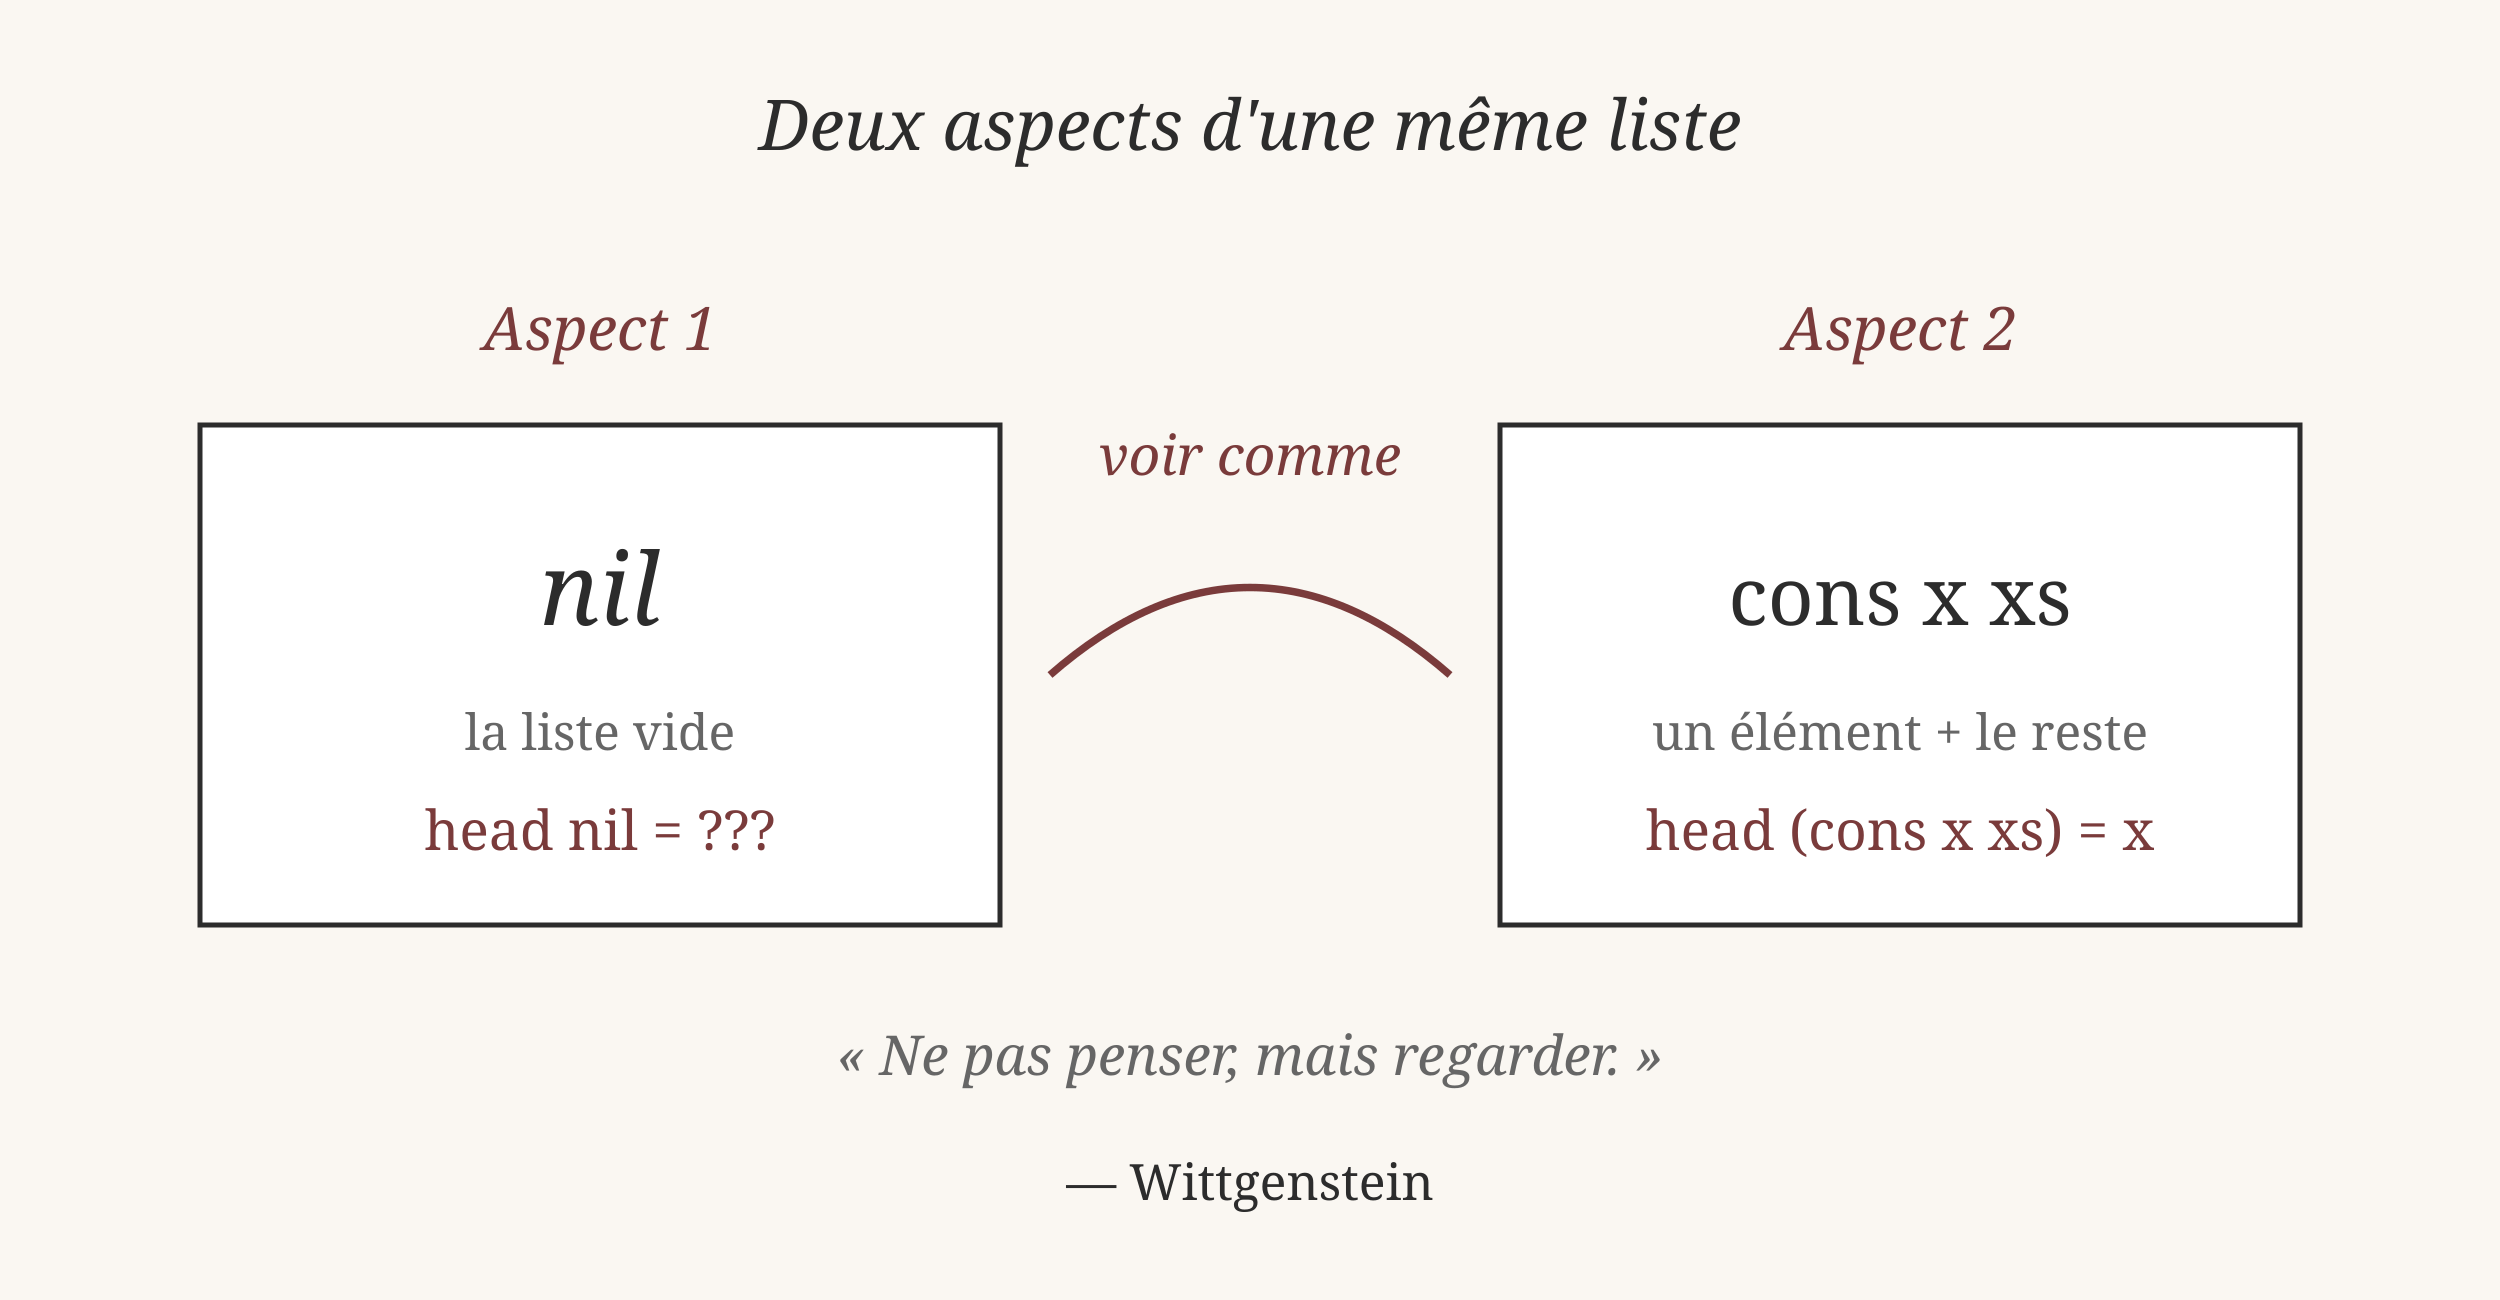
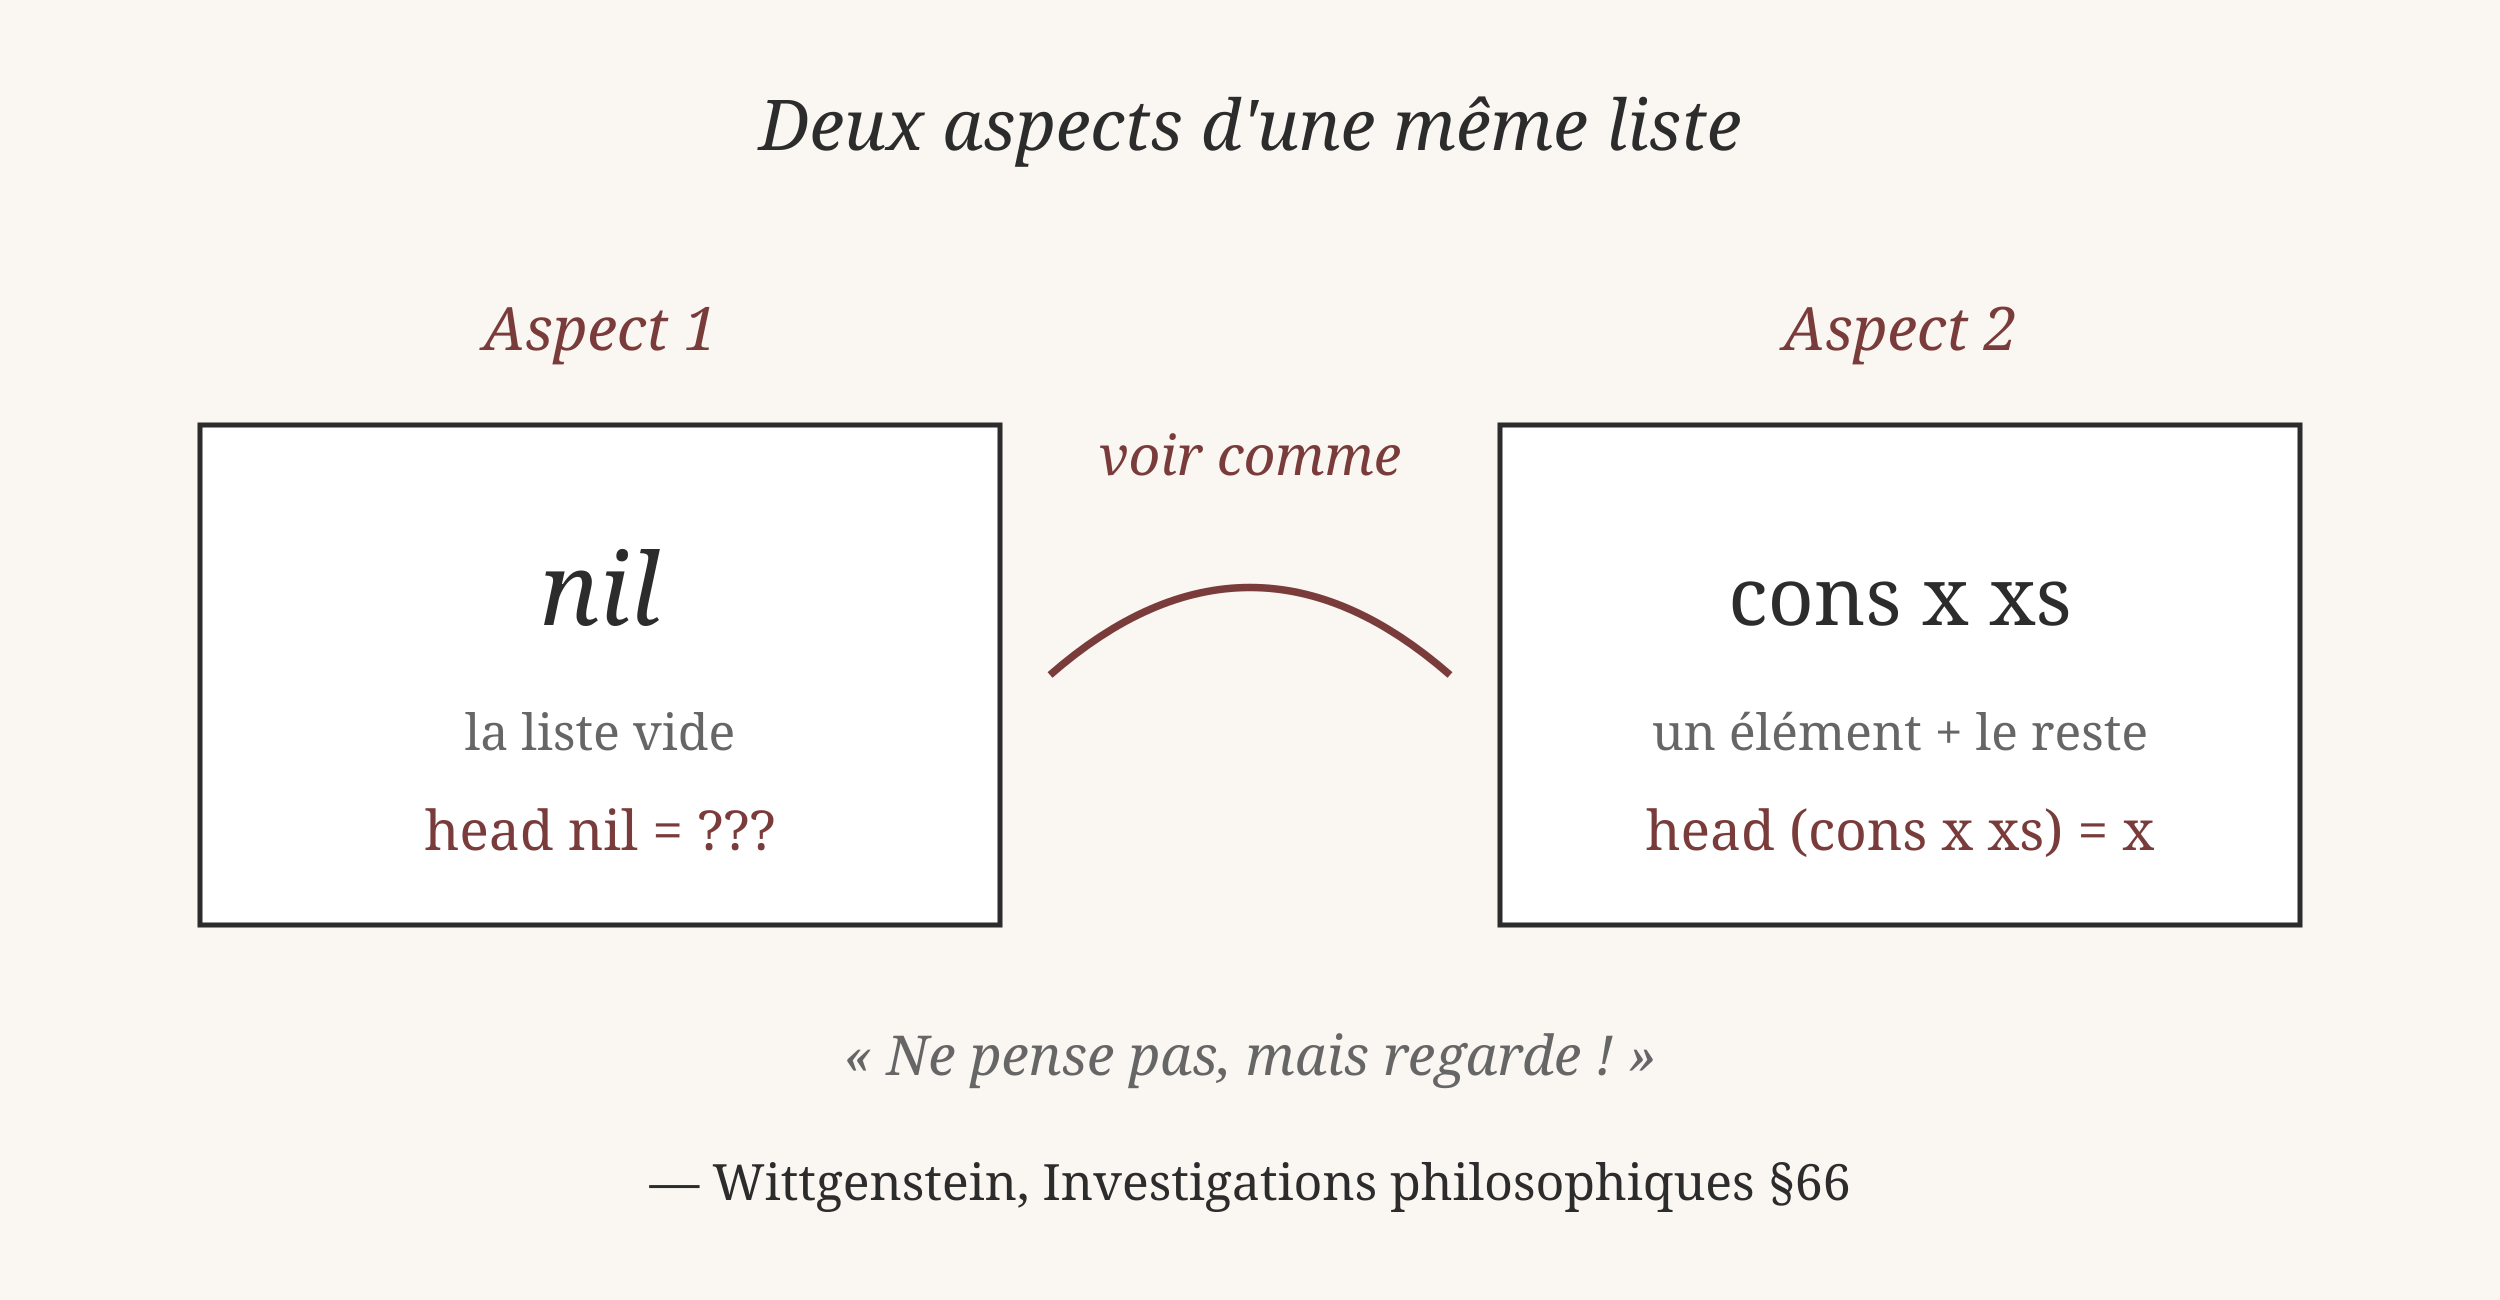
<svg xmlns="http://www.w3.org/2000/svg" viewBox="0 0 500 260" font-family="Georgia, serif">
  <rect width="500" height="260" fill="#faf7f2" />
  <text x="250" y="30" text-anchor="middle" font-size="14" font-style="italic" fill="#2c2c2c">
    Deux aspects d'une même liste
  </text>
  <g>
    <text x="120" y="70" text-anchor="middle" font-size="12" font-style="italic" fill="#7a3b3b">Aspect 1</text>
    <rect x="40" y="85" width="160" height="100" fill="#fff" stroke="#2c2c2c" stroke-width="1" />
    <text x="120" y="125" text-anchor="middle" font-size="20" fill="#2c2c2c" font-style="italic">nil</text>
    <text x="120" y="150" text-anchor="middle" font-size="10" fill="#666">la liste vide</text>
    <text x="120" y="170" text-anchor="middle" font-size="11" fill="#7a3b3b">head nil = ???</text>
  </g>
  <g>
    <text x="380" y="70" text-anchor="middle" font-size="12" font-style="italic" fill="#7a3b3b">Aspect 2</text>
    <rect x="300" y="85" width="160" height="100" fill="#fff" stroke="#2c2c2c" stroke-width="1" />
    <text x="380" y="125" text-anchor="middle" font-size="16" fill="#2c2c2c">cons x xs</text>
    <text x="380" y="150" text-anchor="middle" font-size="10" fill="#666">un élément + le reste</text>
    <text x="380" y="170" text-anchor="middle" font-size="11" fill="#7a3b3b">head (cons x xs) = x</text>
  </g>
  <g>
    <path d="M 210 135 Q 250 100 290 135" fill="none" stroke="#7a3b3b" stroke-width="1.5" />
    <text x="250" y="95" text-anchor="middle" font-size="11" fill="#7a3b3b" font-style="italic">voir comme</text>
  </g>
  <text x="250" y="215" text-anchor="middle" font-size="11" fill="#666" font-style="italic">
-     « Ne pas penser, mais regarder. »
+     « Ne pense pas, mais regarde ! »
  </text>
-   <text x="250" y="240" text-anchor="middle" font-size="10" fill="#2c2c2c">— Wittgenstein</text>
+   <text x="250" y="240" text-anchor="middle" font-size="10" fill="#2c2c2c">— Wittgenstein, Investigations philosophiques §66</text>
</svg>
